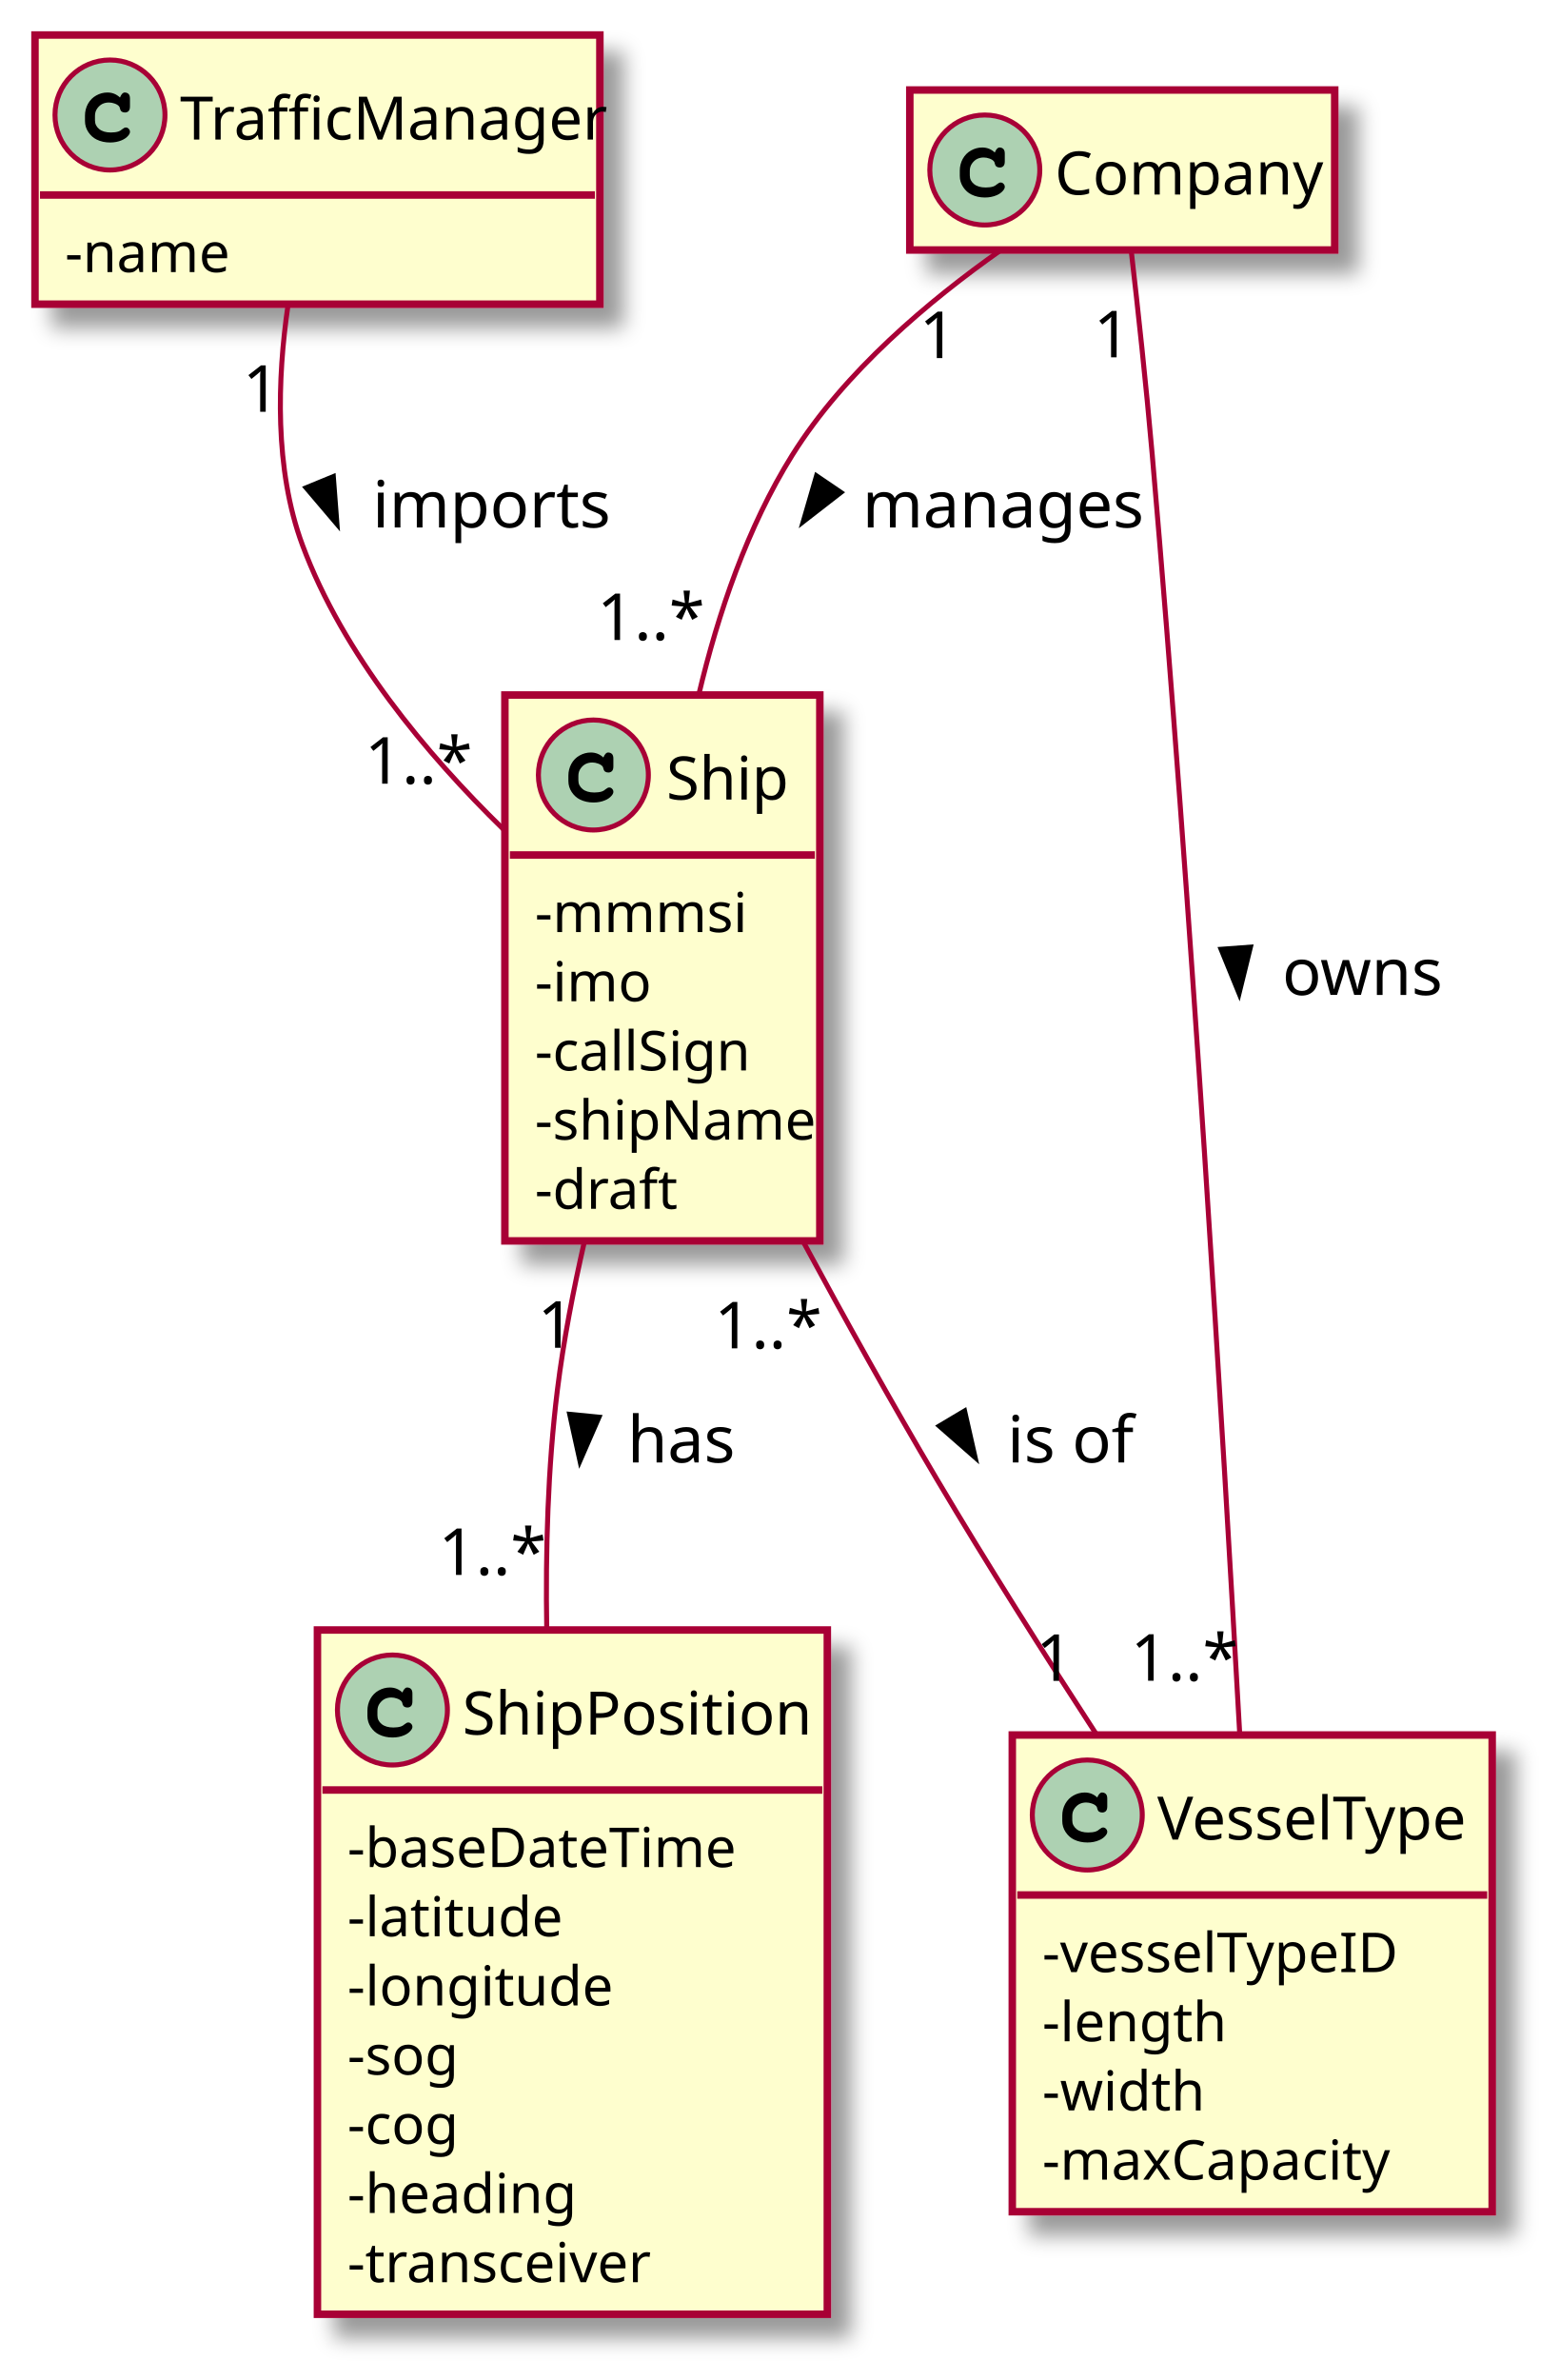
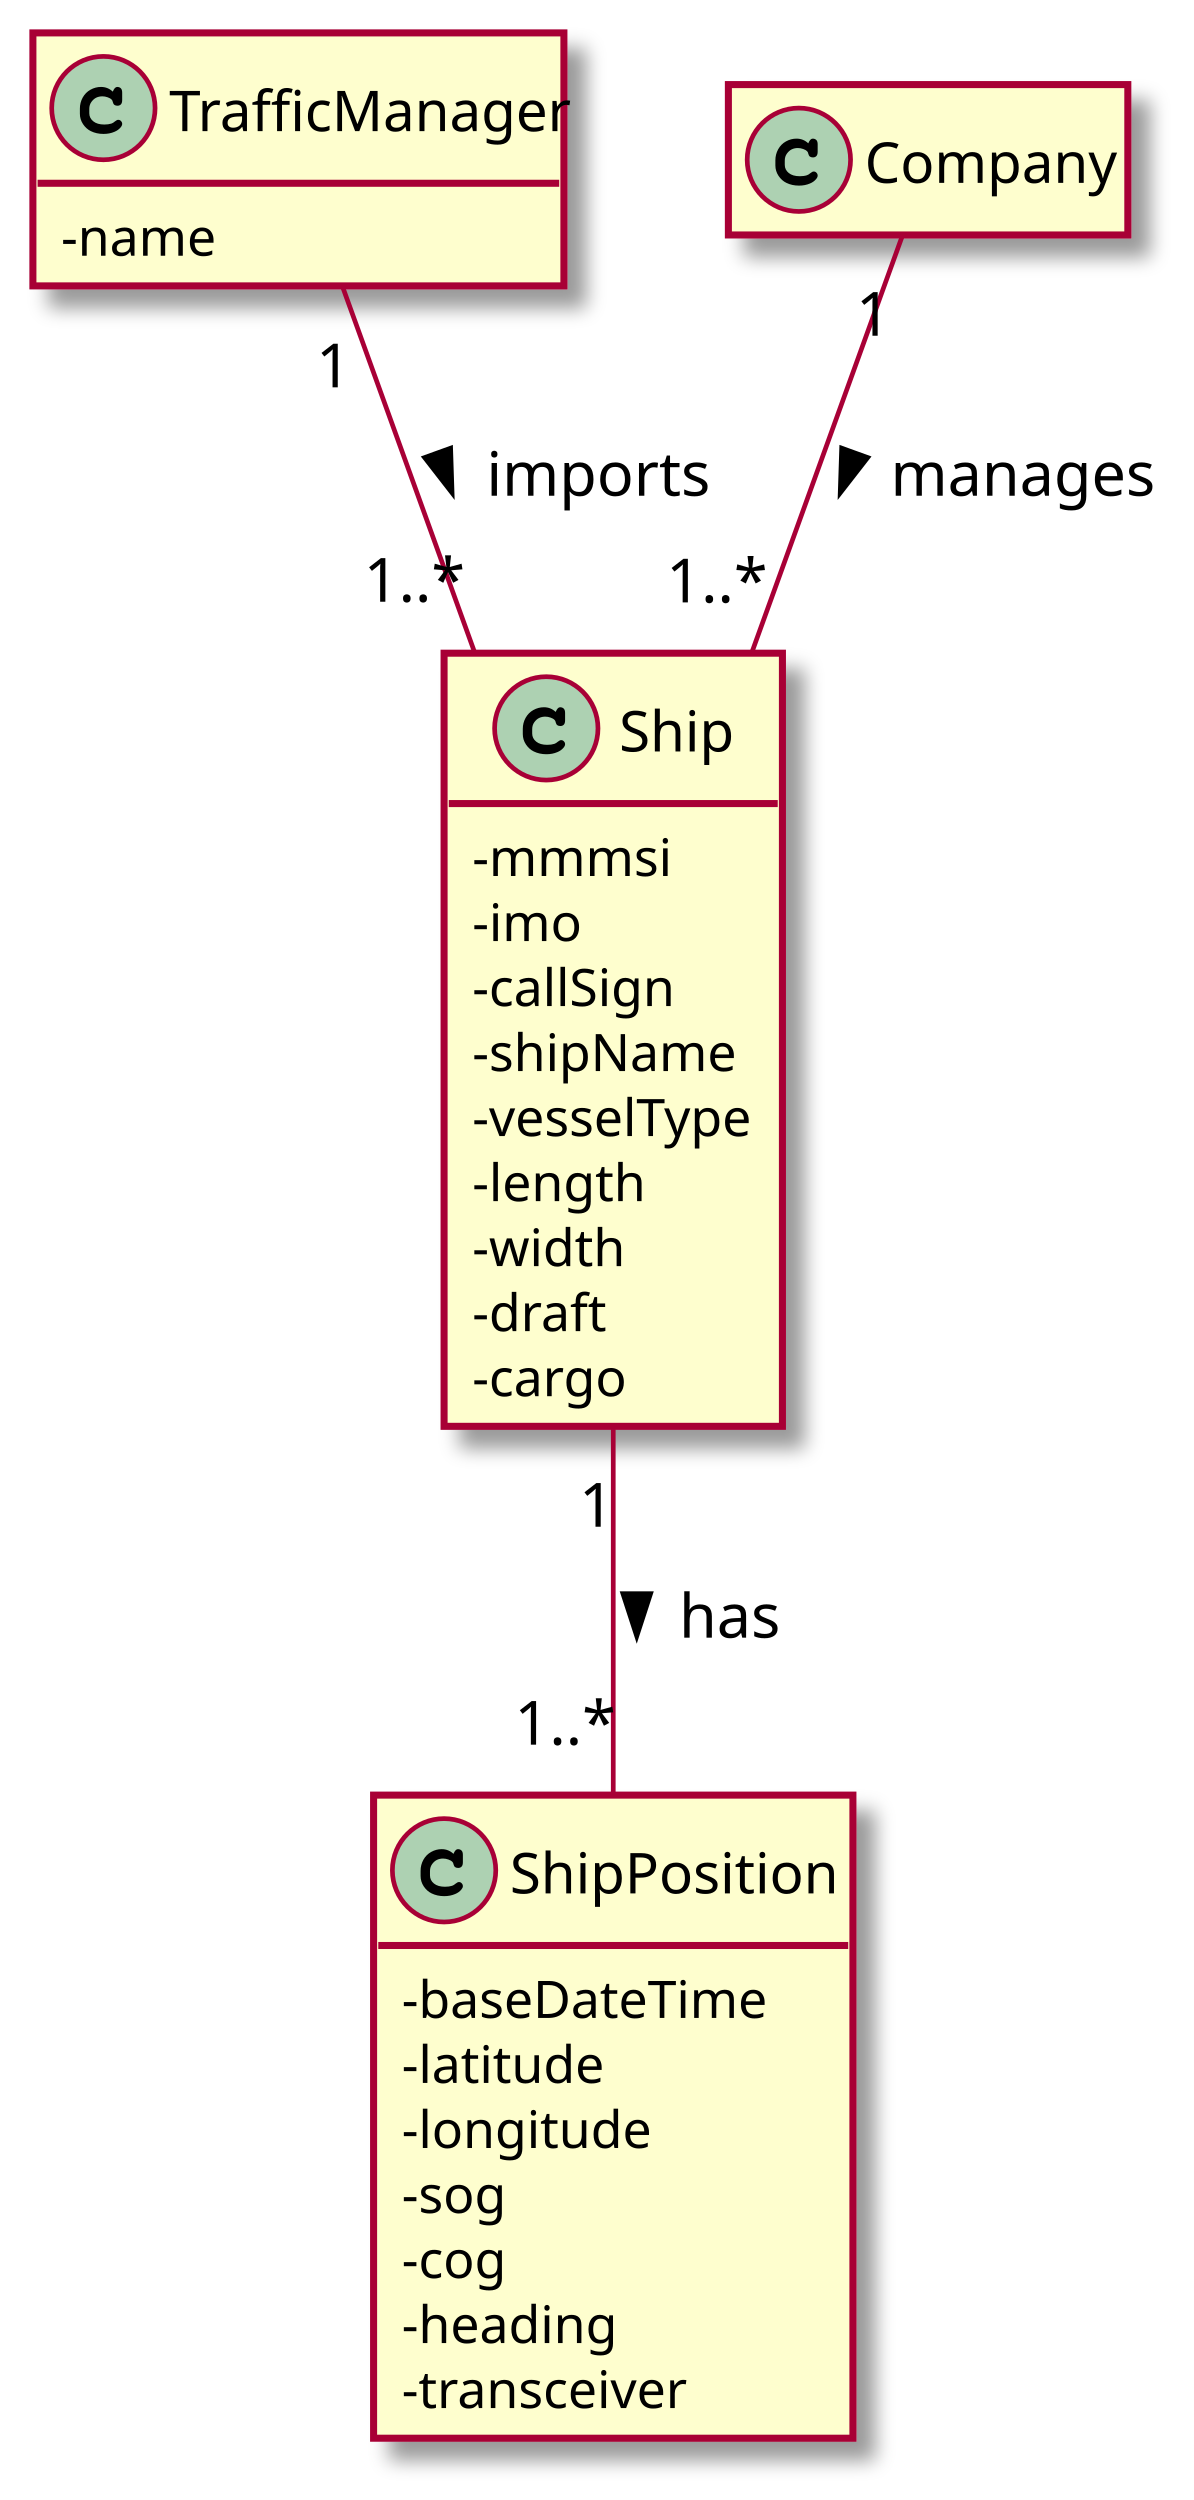
- <svg xmlns="http://www.w3.org/2000/svg" contentScriptType="application/ecmascript" contentStyleType="text/css" height="476px" preserveAspectRatio="none" style="width:312px;height:476px;background:#FFFFFF;" version="1.1" viewBox="0 0 312 476" width="312px" zoomAndPan="magnify">
+ <svg xmlns="http://www.w3.org/2000/svg" contentScriptType="application/ecmascript" contentStyleType="text/css" height="532px" preserveAspectRatio="none" style="width:254px;height:532px;background:#FFFFFF;" version="1.1" viewBox="0 0 254 532" width="254px" zoomAndPan="magnify">
  <defs>
-     <filter height="300%" id="f1y0s7c50vmkzw" width="300%" x="-1" y="-1">
+     <filter height="300%" id="f1338gtgtt67kn" width="300%" x="-1" y="-1">
      <feGaussianBlur result="blurOut" stdDeviation="2.0" />
      <feColorMatrix in="blurOut" result="blurOut2" type="matrix" values="0 0 0 0 0 0 0 0 0 0 0 0 0 0 0 0 0 0 .4 0" />
      <feOffset dx="4.0" dy="4.0" in="blurOut2" result="blurOut3" />
      <feBlend in="SourceGraphic" in2="blurOut3" mode="normal" />
    </filter>
  </defs>
  <g>
-     <rect codeLine="6" fill="#FEFECE" filter="url(#f1y0s7c50vmkzw)" height="53.836" id="TrafficManager" style="stroke:#A80036;stroke-width:1.5;" width="113" x="7" y="7" />
+     <rect codeLine="6" fill="#FEFECE" filter="url(#f1338gtgtt67kn)" height="53.836" id="TrafficManager" style="stroke:#A80036;stroke-width:1.5;" width="113" x="7" y="7" />
    <ellipse cx="22" cy="23" fill="#ADD1B2" rx="11" ry="11" style="stroke:#A80036;stroke-width:1.0;" />
    <path d="M24,19.5 Q24.203,19 24.438,18.75 Q24.672,18.5 24.938,18.5 Q25.406,18.5 25.703,18.781 Q26,19.062 26,19.719 L26,21.281 Q26,21.938 25.719,22.219 Q25.438,22.5 25,22.5 Q24.609,22.5 24.359,22.328 Q24.109,22.156 24,21.703 Q23.953,21.391 23.781,21.219 Q23.469,20.891 22.906,20.703 Q22.344,20.5 21.781,20.5 Q21.078,20.5 20.484,20.781 Q19.906,21.062 19.453,21.688 Q19,22.312 19,23.172 L19,24.094 Q19,25.125 19.844,25.812 Q20.688,26.5 22.188,26.5 Q23.078,26.5 23.703,26.297 Q24.062,26.188 24.469,25.828 Q24.734,25.625 24.875,25.562 Q25.016,25.5 25.188,25.5 Q25.516,25.5 25.75,25.766 Q26,26.016 26,26.375 Q26,26.719 25.656,27.125 Q25.156,27.719 24.359,28.047 Q23.312,28.5 22.031,28.5 Q20.531,28.5 19.328,27.906 Q18.359,27.438 17.672,26.422 Q17,25.406 17,24.203 L17,23.109 Q17,21.859 17.594,20.766 Q18.203,19.672 19.25,19.094 Q20.312,18.5 21.5,18.5 Q22.219,18.5 22.844,18.75 Q23.469,19 24,19.5 Z " fill="#000000" />
    <text fill="#000000" font-family="sans-serif" font-size="12" lengthAdjust="spacing" textLength="81" x="36" y="27.91">TrafficManager</text>
    <line style="stroke:#A80036;stroke-width:1.5;" x1="8" x2="119" y1="39" y2="39" />
    <text fill="#000000" font-family="sans-serif" font-size="11" lengthAdjust="spacing" textLength="30" x="13" y="54.419">-name</text>
-     <rect codeLine="10" fill="#FEFECE" filter="url(#f1y0s7c50vmkzw)" height="32" id="Company" style="stroke:#A80036;stroke-width:1.5;" width="85" x="182" y="18" />
-     <ellipse cx="197" cy="34" fill="#ADD1B2" rx="11" ry="11" style="stroke:#A80036;stroke-width:1.0;" />
-     <path d="M199,30.5 Q199.203,30 199.438,29.75 Q199.672,29.5 199.938,29.5 Q200.406,29.5 200.703,29.781 Q201,30.062 201,30.719 L201,32.281 Q201,32.938 200.719,33.219 Q200.438,33.5 200,33.5 Q199.609,33.5 199.359,33.328 Q199.109,33.156 199,32.703 Q198.953,32.391 198.781,32.219 Q198.469,31.891 197.906,31.703 Q197.344,31.5 196.781,31.5 Q196.078,31.5 195.484,31.781 Q194.906,32.062 194.453,32.688 Q194,33.312 194,34.172 L194,35.094 Q194,36.125 194.844,36.812 Q195.688,37.5 197.188,37.5 Q198.078,37.5 198.703,37.297 Q199.062,37.188 199.469,36.828 Q199.734,36.625 199.875,36.562 Q200.016,36.5 200.188,36.5 Q200.516,36.5 200.75,36.766 Q201,37.016 201,37.375 Q201,37.719 200.656,38.125 Q200.156,38.719 199.359,39.047 Q198.312,39.5 197.031,39.5 Q195.531,39.5 194.328,38.906 Q193.359,38.438 192.672,37.422 Q192,36.406 192,35.203 L192,34.109 Q192,32.859 192.594,31.766 Q193.203,30.672 194.25,30.094 Q195.312,29.5 196.5,29.5 Q197.219,29.5 197.844,29.75 Q198.469,30 199,30.5 Z " fill="#000000" />
-     <text fill="#000000" font-family="sans-serif" font-size="12" lengthAdjust="spacing" textLength="53" x="211" y="38.91">Company</text>
-     <rect codeLine="12" fill="#FEFECE" filter="url(#f1y0s7c50vmkzw)" height="109.18" id="Ship" style="stroke:#A80036;stroke-width:1.5;" width="63" x="101" y="139" />
-     <ellipse cx="118.7" cy="155" fill="#ADD1B2" rx="11" ry="11" style="stroke:#A80036;stroke-width:1.0;" />
-     <path d="M120.7,151.5 Q120.903,151 121.138,150.75 Q121.372,150.5 121.638,150.5 Q122.106,150.5 122.403,150.781 Q122.7,151.062 122.7,151.719 L122.7,153.281 Q122.7,153.938 122.419,154.219 Q122.138,154.5 121.7,154.5 Q121.309,154.5 121.059,154.328 Q120.809,154.156 120.7,153.703 Q120.653,153.391 120.481,153.219 Q120.169,152.891 119.606,152.703 Q119.044,152.5 118.481,152.5 Q117.778,152.5 117.184,152.781 Q116.606,153.062 116.153,153.688 Q115.7,154.312 115.7,155.172 L115.7,156.094 Q115.7,157.125 116.544,157.812 Q117.388,158.5 118.888,158.5 Q119.778,158.5 120.403,158.297 Q120.763,158.188 121.169,157.828 Q121.434,157.625 121.575,157.562 Q121.716,157.5 121.888,157.5 Q122.216,157.5 122.45,157.766 Q122.7,158.016 122.7,158.375 Q122.7,158.719 122.356,159.125 Q121.856,159.719 121.059,160.047 Q120.013,160.5 118.731,160.5 Q117.231,160.5 116.028,159.906 Q115.059,159.438 114.372,158.422 Q113.7,157.406 113.7,156.203 L113.7,155.109 Q113.7,153.859 114.294,152.766 Q114.903,151.672 115.95,151.094 Q117.013,150.5 118.2,150.5 Q118.919,150.5 119.544,150.75 Q120.169,151 120.7,151.5 Z " fill="#000000" />
-     <text fill="#000000" font-family="sans-serif" font-size="12" lengthAdjust="spacing" textLength="25" x="133.3" y="159.91">Ship</text>
-     <line style="stroke:#A80036;stroke-width:1.5;" x1="102" x2="163" y1="171" y2="171" />
-     <text fill="#000000" font-family="sans-serif" font-size="11" lengthAdjust="spacing" textLength="36" x="107" y="186.419">-mmmsi</text>
-     <text fill="#000000" font-family="sans-serif" font-size="11" lengthAdjust="spacing" textLength="20" x="107" y="200.255">-imo</text>
-     <text fill="#000000" font-family="sans-serif" font-size="11" lengthAdjust="spacing" textLength="41" x="107" y="214.091">-callSign</text>
-     <text fill="#000000" font-family="sans-serif" font-size="11" lengthAdjust="spacing" textLength="51" x="107" y="227.927">-shipName</text>
-     <text fill="#000000" font-family="sans-serif" font-size="11" lengthAdjust="spacing" textLength="27" x="107" y="241.763">-draft</text>
-     <rect codeLine="22" fill="#FEFECE" filter="url(#f1y0s7c50vmkzw)" height="95.344" id="VesselType" style="stroke:#A80036;stroke-width:1.5;" width="96" x="202.5" y="347" />
-     <ellipse cx="217.5" cy="363" fill="#ADD1B2" rx="11" ry="11" style="stroke:#A80036;stroke-width:1.0;" />
-     <path d="M219.5,359.5 Q219.703,359 219.938,358.75 Q220.172,358.5 220.438,358.5 Q220.906,358.5 221.203,358.781 Q221.5,359.062 221.5,359.719 L221.5,361.281 Q221.5,361.938 221.219,362.219 Q220.938,362.5 220.5,362.5 Q220.109,362.5 219.859,362.328 Q219.609,362.156 219.5,361.703 Q219.453,361.391 219.281,361.219 Q218.969,360.891 218.406,360.703 Q217.844,360.5 217.281,360.5 Q216.578,360.5 215.984,360.781 Q215.406,361.062 214.953,361.688 Q214.5,362.312 214.5,363.172 L214.5,364.094 Q214.5,365.125 215.344,365.812 Q216.188,366.5 217.688,366.5 Q218.578,366.5 219.203,366.297 Q219.562,366.188 219.969,365.828 Q220.234,365.625 220.375,365.562 Q220.516,365.5 220.688,365.5 Q221.016,365.5 221.25,365.766 Q221.5,366.016 221.5,366.375 Q221.5,366.719 221.156,367.125 Q220.656,367.719 219.859,368.047 Q218.812,368.5 217.531,368.5 Q216.031,368.5 214.828,367.906 Q213.859,367.438 213.172,366.422 Q212.5,365.406 212.5,364.203 L212.5,363.109 Q212.5,361.859 213.094,360.766 Q213.703,359.672 214.75,359.094 Q215.812,358.5 217,358.5 Q217.719,358.5 218.344,358.75 Q218.969,359 219.5,359.5 Z " fill="#000000" />
-     <text fill="#000000" font-family="sans-serif" font-size="12" lengthAdjust="spacing" textLength="64" x="231.5" y="367.91">VesselType</text>
-     <line style="stroke:#A80036;stroke-width:1.5;" x1="203.5" x2="297.5" y1="379" y2="379" />
-     <text fill="#000000" font-family="sans-serif" font-size="11" lengthAdjust="spacing" textLength="69" x="208.5" y="394.419">-vesselTypeID</text>
-     <text fill="#000000" font-family="sans-serif" font-size="11" lengthAdjust="spacing" textLength="33" x="208.5" y="408.255">-length</text>
-     <text fill="#000000" font-family="sans-serif" font-size="11" lengthAdjust="spacing" textLength="31" x="208.5" y="422.091">-width</text>
-     <text fill="#000000" font-family="sans-serif" font-size="11" lengthAdjust="spacing" textLength="66" x="208.5" y="435.927">-maxCapacity</text>
-     <rect codeLine="29" fill="#FEFECE" filter="url(#f1y0s7c50vmkzw)" height="136.852" id="ShipPosition" style="stroke:#A80036;stroke-width:1.5;" width="102" x="63.5" y="326" />
-     <ellipse cx="78.5" cy="342" fill="#ADD1B2" rx="11" ry="11" style="stroke:#A80036;stroke-width:1.0;" />
-     <path d="M80.5,338.5 Q80.703,338 80.938,337.75 Q81.172,337.5 81.438,337.5 Q81.906,337.5 82.203,337.781 Q82.5,338.062 82.5,338.719 L82.5,340.281 Q82.5,340.938 82.219,341.219 Q81.938,341.5 81.5,341.5 Q81.109,341.5 80.859,341.328 Q80.609,341.156 80.5,340.703 Q80.453,340.391 80.281,340.219 Q79.969,339.891 79.406,339.703 Q78.844,339.5 78.281,339.5 Q77.578,339.5 76.984,339.781 Q76.406,340.062 75.953,340.688 Q75.5,341.312 75.5,342.172 L75.5,343.094 Q75.5,344.125 76.344,344.812 Q77.188,345.5 78.688,345.5 Q79.578,345.5 80.203,345.297 Q80.562,345.188 80.969,344.828 Q81.234,344.625 81.375,344.562 Q81.516,344.5 81.688,344.5 Q82.016,344.5 82.25,344.766 Q82.5,345.016 82.5,345.375 Q82.5,345.719 82.156,346.125 Q81.656,346.719 80.859,347.047 Q79.812,347.5 78.531,347.5 Q77.031,347.5 75.828,346.906 Q74.859,346.438 74.172,345.422 Q73.5,344.406 73.5,343.203 L73.5,342.109 Q73.5,340.859 74.094,339.766 Q74.703,338.672 75.75,338.094 Q76.812,337.5 78,337.5 Q78.719,337.5 79.344,337.75 Q79.969,338 80.5,338.5 Z " fill="#000000" />
-     <text fill="#000000" font-family="sans-serif" font-size="12" lengthAdjust="spacing" textLength="70" x="92.5" y="346.91">ShipPosition</text>
-     <line style="stroke:#A80036;stroke-width:1.5;" x1="64.5" x2="164.5" y1="358" y2="358" />
-     <text fill="#000000" font-family="sans-serif" font-size="11" lengthAdjust="spacing" textLength="72" x="69.5" y="373.419">-baseDateTime</text>
-     <text fill="#000000" font-family="sans-serif" font-size="11" lengthAdjust="spacing" textLength="38" x="69.5" y="387.255">-latitude</text>
-     <text fill="#000000" font-family="sans-serif" font-size="11" lengthAdjust="spacing" textLength="47" x="69.5" y="401.091">-longitude</text>
-     <text fill="#000000" font-family="sans-serif" font-size="11" lengthAdjust="spacing" textLength="22" x="69.5" y="414.927">-sog</text>
-     <text fill="#000000" font-family="sans-serif" font-size="11" lengthAdjust="spacing" textLength="22" x="69.5" y="428.763">-cog</text>
-     <text fill="#000000" font-family="sans-serif" font-size="11" lengthAdjust="spacing" textLength="42" x="69.5" y="442.599">-heading</text>
-     <text fill="#000000" font-family="sans-serif" font-size="11" lengthAdjust="spacing" textLength="59" x="69.5" y="456.435">-transceiver</text>
-     <path codeLine="39" d="M226.3,50.2 C227.59,61.45 229.3,77.17 230.5,91 C238.33,181.45 244.69,287.35 248,346.82 " fill="none" id="Company-VesselType" style="stroke:#A80036;stroke-width:1.0;" />
-     <polygon fill="#000000" points="247.865,198.662,250.136,189.427,244.274,189.856,247.865,198.662" style="stroke:#000000;stroke-width:1.0;" />
-     <text fill="#000000" font-family="sans-serif" font-size="13" lengthAdjust="spacing" textLength="30" x="256.5" y="198.995">owns</text>
-     <text fill="#000000" font-family="sans-serif" font-size="13" lengthAdjust="spacing" textLength="7" x="218.758" y="71.465">1</text>
-     <text fill="#000000" font-family="sans-serif" font-size="13" lengthAdjust="spacing" textLength="20" x="226.164" y="336.138">1..*</text>
-     <path codeLine="40" d="M160.57,248.14 C168.98,263.71 178.4,280.66 187.5,296 C197.47,312.82 208.93,330.89 219.32,346.85 " fill="none" id="Ship-VesselType" style="stroke:#A80036;stroke-width:1.0;" />
-     <polygon fill="#000000" points="195.057,291.472,192.957,282.197,187.906,285.203,195.057,291.472" style="stroke:#000000;stroke-width:1.0;" />
-     <text fill="#000000" font-family="sans-serif" font-size="13" lengthAdjust="spacing" textLength="24" x="201.5" y="292.495">is of</text>
-     <text fill="#000000" font-family="sans-serif" font-size="13" lengthAdjust="spacing" textLength="20" x="142.885" y="269.672">1..*</text>
-     <text fill="#000000" font-family="sans-serif" font-size="13" lengthAdjust="spacing" textLength="7" x="207.226" y="336.172">1</text>
-     <path codeLine="41" d="M57.6,61.12 C55.5,75.65 54.86,93.81 60.5,109 C68.63,130.89 85.37,150.88 100.66,165.81 " fill="none" id="TrafficManager-Ship" style="stroke:#A80036;stroke-width:1.0;" />
-     <polygon fill="#000000" points="67.402,104.8,66.679,95.317,61.243,97.553,67.402,104.8" style="stroke:#000000;stroke-width:1.0;" />
-     <text fill="#000000" font-family="sans-serif" font-size="13" lengthAdjust="spacing" textLength="43" x="74.5" y="105.495">imports</text>
-     <text fill="#000000" font-family="sans-serif" font-size="13" lengthAdjust="spacing" textLength="7" x="48.544" y="82.354">1</text>
-     <text fill="#000000" font-family="sans-serif" font-size="13" lengthAdjust="spacing" textLength="20" x="72.946" y="156.741">1..*</text>
-     <path codeLine="42" d="M116.97,248.03 C114.7,257.92 112.71,268.21 111.5,278 C109.59,293.43 109.11,310.1 109.37,325.85 " fill="none" id="Ship-ShipPosition" style="stroke:#A80036;stroke-width:1.0;" />
-     <polygon fill="#000000" points="116.014,292.152,119.818,283.435,113.968,282.864,116.014,292.152" style="stroke:#000000;stroke-width:1.0;" />
-     <text fill="#000000" font-family="sans-serif" font-size="13" lengthAdjust="spacing" textLength="21" x="125.5" y="292.495">has</text>
-     <text fill="#000000" font-family="sans-serif" font-size="13" lengthAdjust="spacing" textLength="7" x="107.532" y="269.548">1</text>
-     <text fill="#000000" font-family="sans-serif" font-size="13" lengthAdjust="spacing" textLength="20" x="87.715" y="314.989">1..*</text>
-     <path codeLine="43" d="M200.13,50.08 C185.98,60.04 168.94,74.31 158.5,91 C149.53,105.34 143.64,122.66 139.79,138.9 " fill="none" id="Company-Ship" style="stroke:#A80036;stroke-width:1.0;" />
-     <polygon fill="#000000" points="160.69,104.312,168.204,98.481,163.342,95.178,160.69,104.312" style="stroke:#000000;stroke-width:1.0;" />
-     <text fill="#000000" font-family="sans-serif" font-size="13" lengthAdjust="spacing" textLength="53" x="172.5" y="105.495">manages</text>
-     <text fill="#000000" font-family="sans-serif" font-size="13" lengthAdjust="spacing" textLength="7" x="183.898" y="71.61">1</text>
-     <text fill="#000000" font-family="sans-serif" font-size="13" lengthAdjust="spacing" textLength="20" x="119.426" y="127.995">1..*</text>
+     <rect codeLine="10" fill="#FEFECE" filter="url(#f1338gtgtt67kn)" height="32" id="Company" style="stroke:#A80036;stroke-width:1.5;" width="85" x="155" y="18" />
+     <ellipse cx="170" cy="34" fill="#ADD1B2" rx="11" ry="11" style="stroke:#A80036;stroke-width:1.0;" />
+     <path d="M172,30.5 Q172.203,30 172.438,29.75 Q172.672,29.5 172.938,29.5 Q173.406,29.5 173.703,29.781 Q174,30.062 174,30.719 L174,32.281 Q174,32.938 173.719,33.219 Q173.438,33.5 173,33.5 Q172.609,33.5 172.359,33.328 Q172.109,33.156 172,32.703 Q171.953,32.391 171.781,32.219 Q171.469,31.891 170.906,31.703 Q170.344,31.5 169.781,31.5 Q169.078,31.5 168.484,31.781 Q167.906,32.062 167.453,32.688 Q167,33.312 167,34.172 L167,35.094 Q167,36.125 167.844,36.812 Q168.688,37.5 170.188,37.5 Q171.078,37.5 171.703,37.297 Q172.062,37.188 172.469,36.828 Q172.734,36.625 172.875,36.562 Q173.016,36.5 173.188,36.5 Q173.516,36.5 173.75,36.766 Q174,37.016 174,37.375 Q174,37.719 173.656,38.125 Q173.156,38.719 172.359,39.047 Q171.312,39.5 170.031,39.5 Q168.531,39.5 167.328,38.906 Q166.359,38.438 165.672,37.422 Q165,36.406 165,35.203 L165,34.109 Q165,32.859 165.594,31.766 Q166.203,30.672 167.25,30.094 Q168.312,29.5 169.5,29.5 Q170.219,29.5 170.844,29.75 Q171.469,30 172,30.5 Z " fill="#000000" />
+     <text fill="#000000" font-family="sans-serif" font-size="12" lengthAdjust="spacing" textLength="53" x="184" y="38.91">Company</text>
+     <rect codeLine="12" fill="#FEFECE" filter="url(#f1338gtgtt67kn)" height="164.523" id="Ship" style="stroke:#A80036;stroke-width:1.5;" width="72" x="94.5" y="139" />
+     <ellipse cx="116.25" cy="155" fill="#ADD1B2" rx="11" ry="11" style="stroke:#A80036;stroke-width:1.0;" />
+     <path d="M118.25,151.5 Q118.453,151 118.688,150.75 Q118.922,150.5 119.188,150.5 Q119.656,150.5 119.953,150.781 Q120.25,151.062 120.25,151.719 L120.25,153.281 Q120.25,153.938 119.969,154.219 Q119.688,154.5 119.25,154.5 Q118.859,154.5 118.609,154.328 Q118.359,154.156 118.25,153.703 Q118.203,153.391 118.031,153.219 Q117.719,152.891 117.156,152.703 Q116.594,152.5 116.031,152.5 Q115.328,152.5 114.734,152.781 Q114.156,153.062 113.703,153.688 Q113.25,154.312 113.25,155.172 L113.25,156.094 Q113.25,157.125 114.094,157.812 Q114.938,158.5 116.438,158.5 Q117.328,158.5 117.953,158.297 Q118.312,158.188 118.719,157.828 Q118.984,157.625 119.125,157.562 Q119.266,157.5 119.438,157.5 Q119.766,157.5 120,157.766 Q120.25,158.016 120.25,158.375 Q120.25,158.719 119.906,159.125 Q119.406,159.719 118.609,160.047 Q117.562,160.5 116.281,160.5 Q114.781,160.5 113.578,159.906 Q112.609,159.438 111.922,158.422 Q111.25,157.406 111.25,156.203 L111.25,155.109 Q111.25,153.859 111.844,152.766 Q112.453,151.672 113.5,151.094 Q114.562,150.5 115.75,150.5 Q116.469,150.5 117.094,150.75 Q117.719,151 118.25,151.5 Z " fill="#000000" />
+     <text fill="#000000" font-family="sans-serif" font-size="12" lengthAdjust="spacing" textLength="25" x="131.75" y="159.91">Ship</text>
+     <line style="stroke:#A80036;stroke-width:1.5;" x1="95.5" x2="165.5" y1="171" y2="171" />
+     <text fill="#000000" font-family="sans-serif" font-size="11" lengthAdjust="spacing" textLength="36" x="100.5" y="186.419">-mmmsi</text>
+     <text fill="#000000" font-family="sans-serif" font-size="11" lengthAdjust="spacing" textLength="20" x="100.5" y="200.255">-imo</text>
+     <text fill="#000000" font-family="sans-serif" font-size="11" lengthAdjust="spacing" textLength="41" x="100.5" y="214.091">-callSign</text>
+     <text fill="#000000" font-family="sans-serif" font-size="11" lengthAdjust="spacing" textLength="51" x="100.5" y="227.927">-shipName</text>
+     <text fill="#000000" font-family="sans-serif" font-size="11" lengthAdjust="spacing" textLength="60" x="100.5" y="241.763">-vesselType</text>
+     <text fill="#000000" font-family="sans-serif" font-size="11" lengthAdjust="spacing" textLength="33" x="100.5" y="255.599">-length</text>
+     <text fill="#000000" font-family="sans-serif" font-size="11" lengthAdjust="spacing" textLength="31" x="100.5" y="269.435">-width</text>
+     <text fill="#000000" font-family="sans-serif" font-size="11" lengthAdjust="spacing" textLength="27" x="100.5" y="283.271">-draft</text>
+     <text fill="#000000" font-family="sans-serif" font-size="11" lengthAdjust="spacing" textLength="32" x="100.5" y="297.106">-cargo</text>
+     <rect codeLine="26" fill="#FEFECE" filter="url(#f1338gtgtt67kn)" height="136.852" id="ShipPosition" style="stroke:#A80036;stroke-width:1.5;" width="102" x="79.5" y="382" />
+     <ellipse cx="94.5" cy="398" fill="#ADD1B2" rx="11" ry="11" style="stroke:#A80036;stroke-width:1.0;" />
+     <path d="M96.5,394.5 Q96.703,394 96.938,393.75 Q97.172,393.5 97.438,393.5 Q97.906,393.5 98.203,393.781 Q98.5,394.062 98.5,394.719 L98.5,396.281 Q98.5,396.938 98.219,397.219 Q97.938,397.5 97.5,397.5 Q97.109,397.5 96.859,397.328 Q96.609,397.156 96.5,396.703 Q96.453,396.391 96.281,396.219 Q95.969,395.891 95.406,395.703 Q94.844,395.5 94.281,395.5 Q93.578,395.5 92.984,395.781 Q92.406,396.062 91.953,396.688 Q91.5,397.312 91.5,398.172 L91.5,399.094 Q91.5,400.125 92.344,400.812 Q93.188,401.5 94.688,401.5 Q95.578,401.5 96.203,401.297 Q96.562,401.188 96.969,400.828 Q97.234,400.625 97.375,400.562 Q97.516,400.5 97.688,400.5 Q98.016,400.5 98.25,400.766 Q98.5,401.016 98.5,401.375 Q98.5,401.719 98.156,402.125 Q97.656,402.719 96.859,403.047 Q95.812,403.5 94.531,403.5 Q93.031,403.5 91.828,402.906 Q90.859,402.438 90.172,401.422 Q89.5,400.406 89.5,399.203 L89.5,398.109 Q89.5,396.859 90.094,395.766 Q90.703,394.672 91.75,394.094 Q92.812,393.5 94,393.5 Q94.719,393.5 95.344,393.75 Q95.969,394 96.5,394.5 Z " fill="#000000" />
+     <text fill="#000000" font-family="sans-serif" font-size="12" lengthAdjust="spacing" textLength="70" x="108.5" y="402.91">ShipPosition</text>
+     <line style="stroke:#A80036;stroke-width:1.5;" x1="80.5" x2="180.5" y1="414" y2="414" />
+     <text fill="#000000" font-family="sans-serif" font-size="11" lengthAdjust="spacing" textLength="72" x="85.5" y="429.419">-baseDateTime</text>
+     <text fill="#000000" font-family="sans-serif" font-size="11" lengthAdjust="spacing" textLength="38" x="85.5" y="443.255">-latitude</text>
+     <text fill="#000000" font-family="sans-serif" font-size="11" lengthAdjust="spacing" textLength="47" x="85.5" y="457.091">-longitude</text>
+     <text fill="#000000" font-family="sans-serif" font-size="11" lengthAdjust="spacing" textLength="22" x="85.5" y="470.927">-sog</text>
+     <text fill="#000000" font-family="sans-serif" font-size="11" lengthAdjust="spacing" textLength="22" x="85.5" y="484.763">-cog</text>
+     <text fill="#000000" font-family="sans-serif" font-size="11" lengthAdjust="spacing" textLength="42" x="85.5" y="498.599">-heading</text>
+     <text fill="#000000" font-family="sans-serif" font-size="11" lengthAdjust="spacing" textLength="59" x="85.5" y="512.435">-transceiver</text>
+     <path codeLine="36" d="M72.96,61.18 C80.28,81.46 90.84,110.7 100.92,138.61 " fill="none" id="TrafficManager-Ship" style="stroke:#A80036;stroke-width:1.0;" />
+     <polygon fill="#000000" points="96.198,104.879,95.89,95.373,90.362,97.369,96.198,104.879" style="stroke:#000000;stroke-width:1.0;" />
+     <text fill="#000000" font-family="sans-serif" font-size="13" lengthAdjust="spacing" textLength="43" x="103.5" y="105.495">imports</text>
+     <text fill="#000000" font-family="sans-serif" font-size="13" lengthAdjust="spacing" textLength="7" x="67.264" y="82.427">1</text>
+     <text fill="#000000" font-family="sans-serif" font-size="13" lengthAdjust="spacing" textLength="20" x="77.395" y="128.047">1..*</text>
+     <path codeLine="37" d="M130.5,304.13 C130.5,329.55 130.5,357.3 130.5,381.67 " fill="none" id="Ship-ShipPosition" style="stroke:#A80036;stroke-width:1.0;" />
+     <polygon fill="#000000" points="135.5,348.176,138.439,339.131,132.561,339.131,135.5,348.176" style="stroke:#000000;stroke-width:1.0;" />
+     <text fill="#000000" font-family="sans-serif" font-size="13" lengthAdjust="spacing" textLength="21" x="144.5" y="348.495">has</text>
+     <text fill="#000000" font-family="sans-serif" font-size="13" lengthAdjust="spacing" textLength="7" x="123.221" y="324.88">1</text>
+     <text fill="#000000" font-family="sans-serif" font-size="13" lengthAdjust="spacing" textLength="20" x="109.469" y="371.268">1..*</text>
+     <path codeLine="38" d="M192.02,50.18 C184.95,69.74 172.14,105.21 160.03,138.74 " fill="none" id="Company-Ship" style="stroke:#A80036;stroke-width:1.0;" />
+     <polygon fill="#000000" points="178.801,104.878,184.638,97.37,179.11,95.373,178.801,104.878" style="stroke:#000000;stroke-width:1.0;" />
+     <text fill="#000000" font-family="sans-serif" font-size="13" lengthAdjust="spacing" textLength="53" x="189.5" y="105.495">manages</text>
+     <text fill="#000000" font-family="sans-serif" font-size="13" lengthAdjust="spacing" textLength="7" x="182.158" y="71.439">1</text>
+     <text fill="#000000" font-family="sans-serif" font-size="13" lengthAdjust="spacing" textLength="20" x="141.769" y="128.189">1..*</text>
  </g>
</svg>
